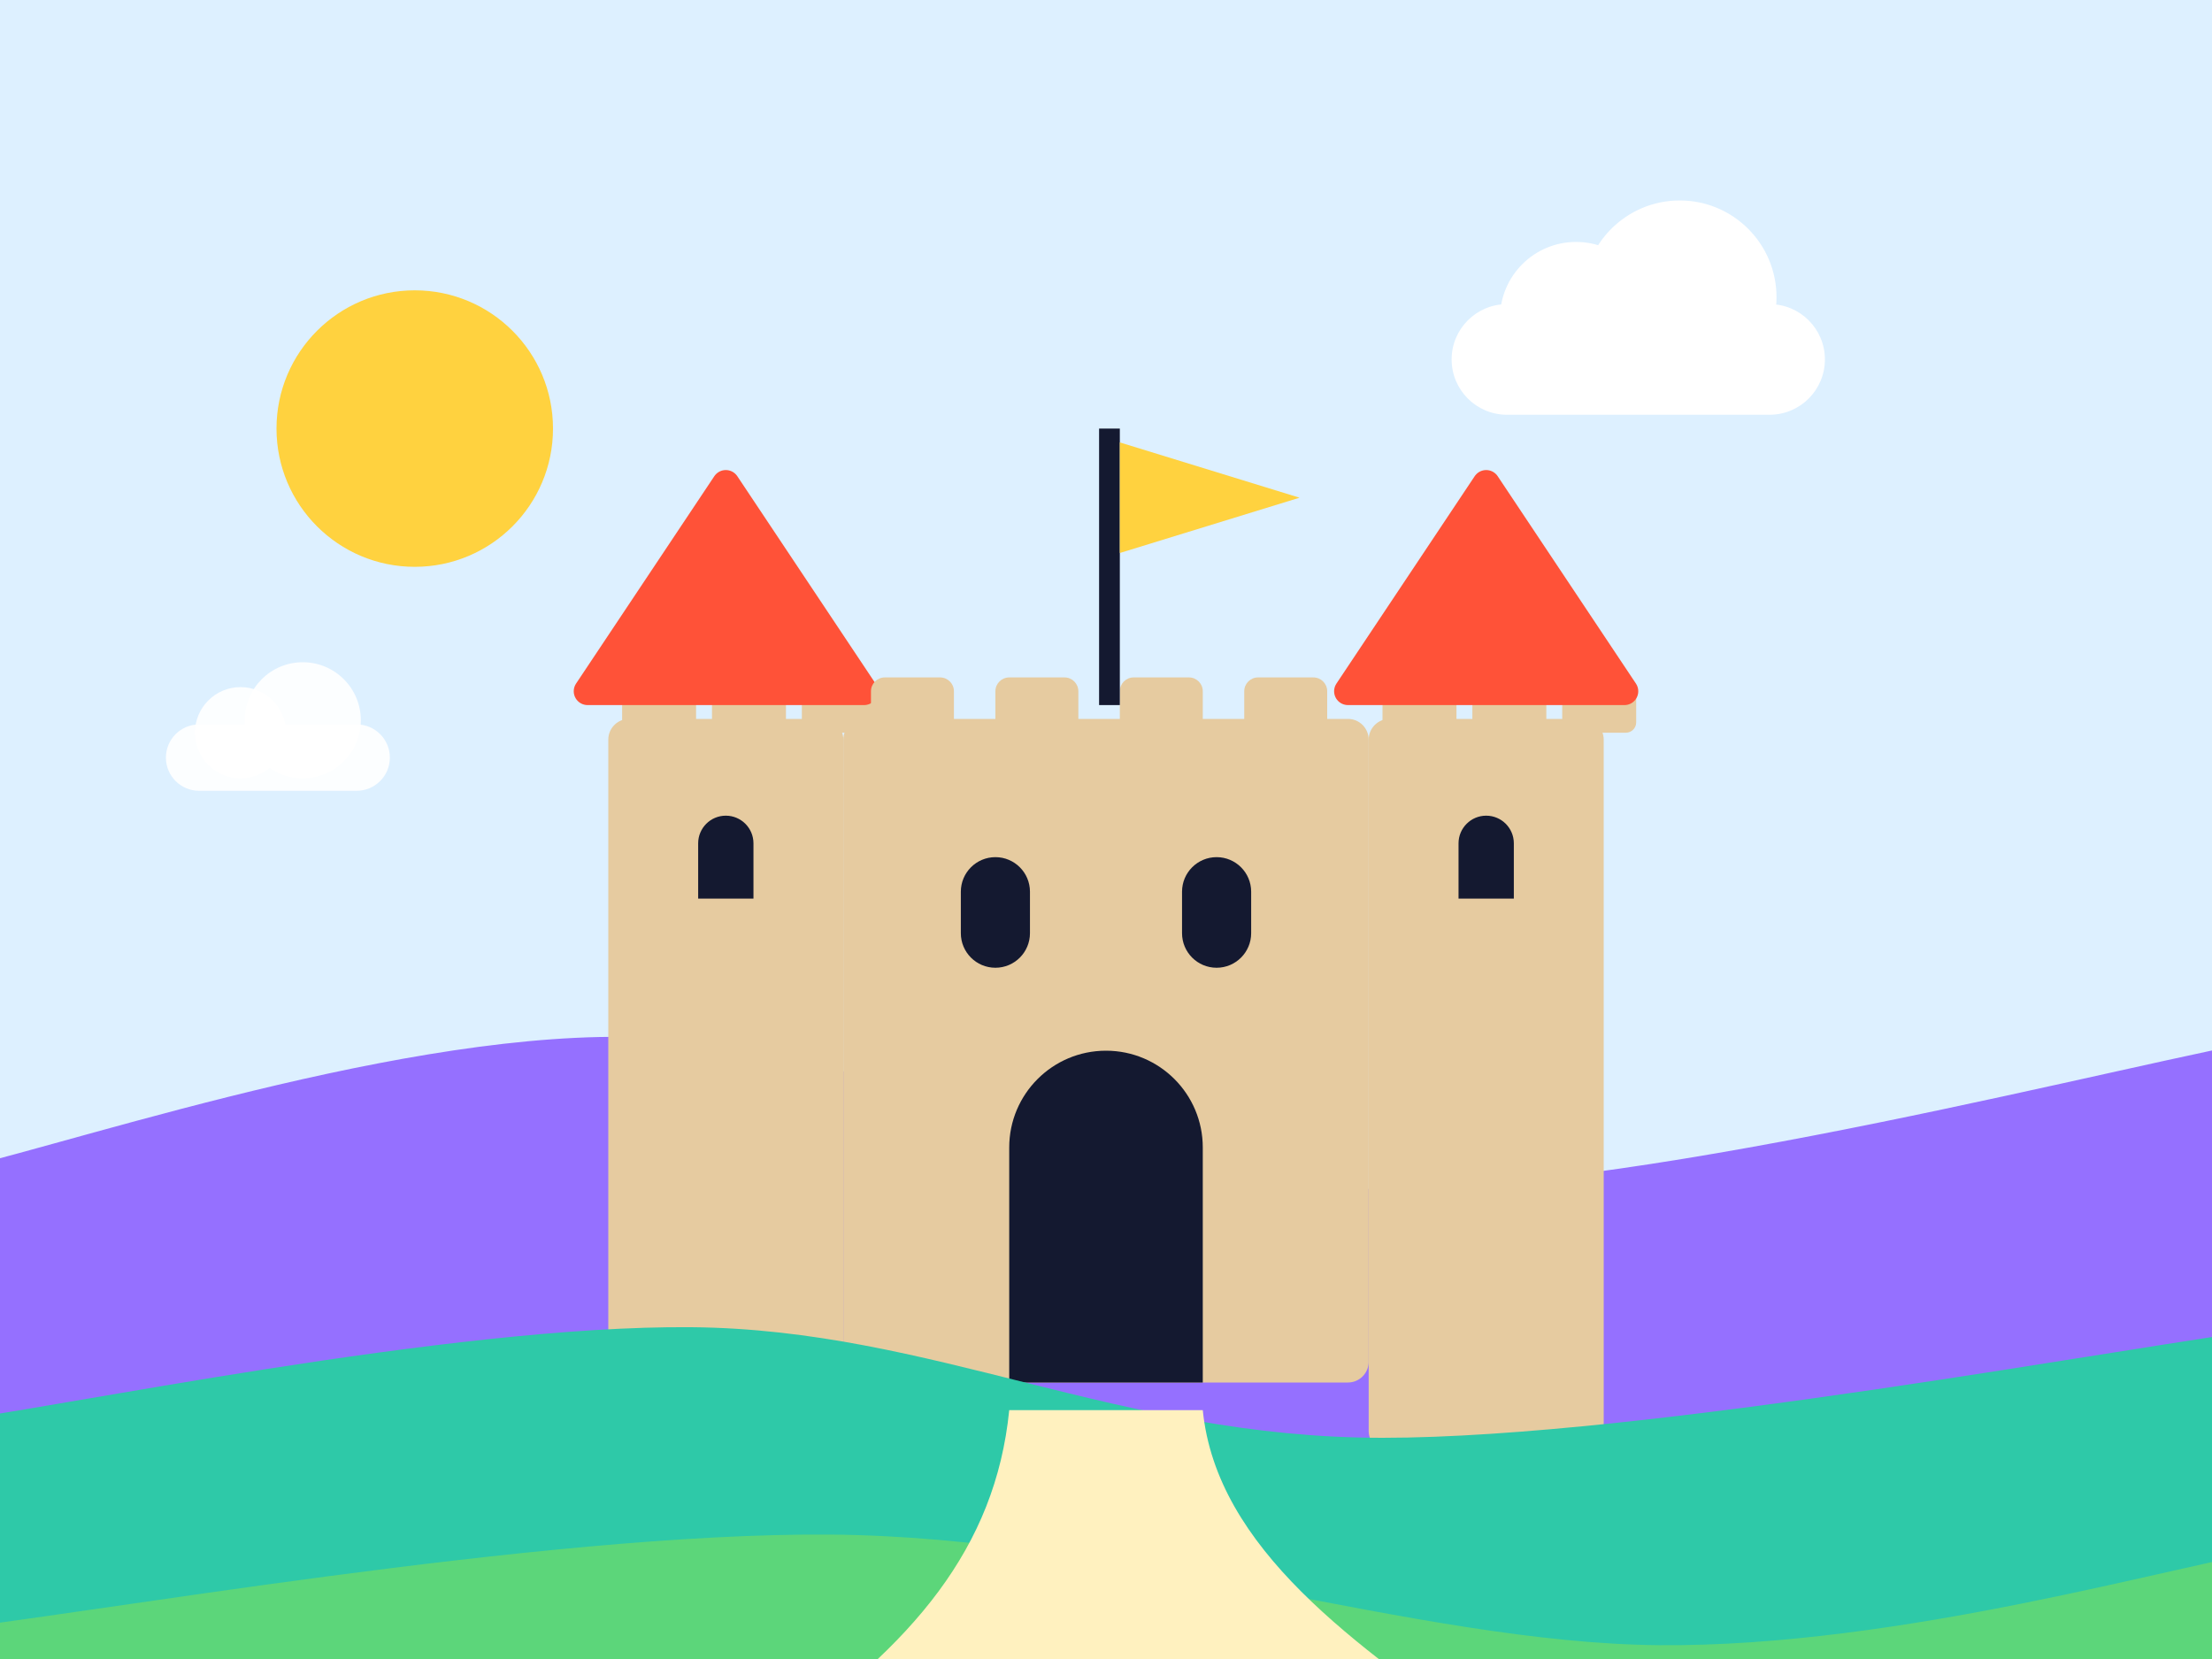
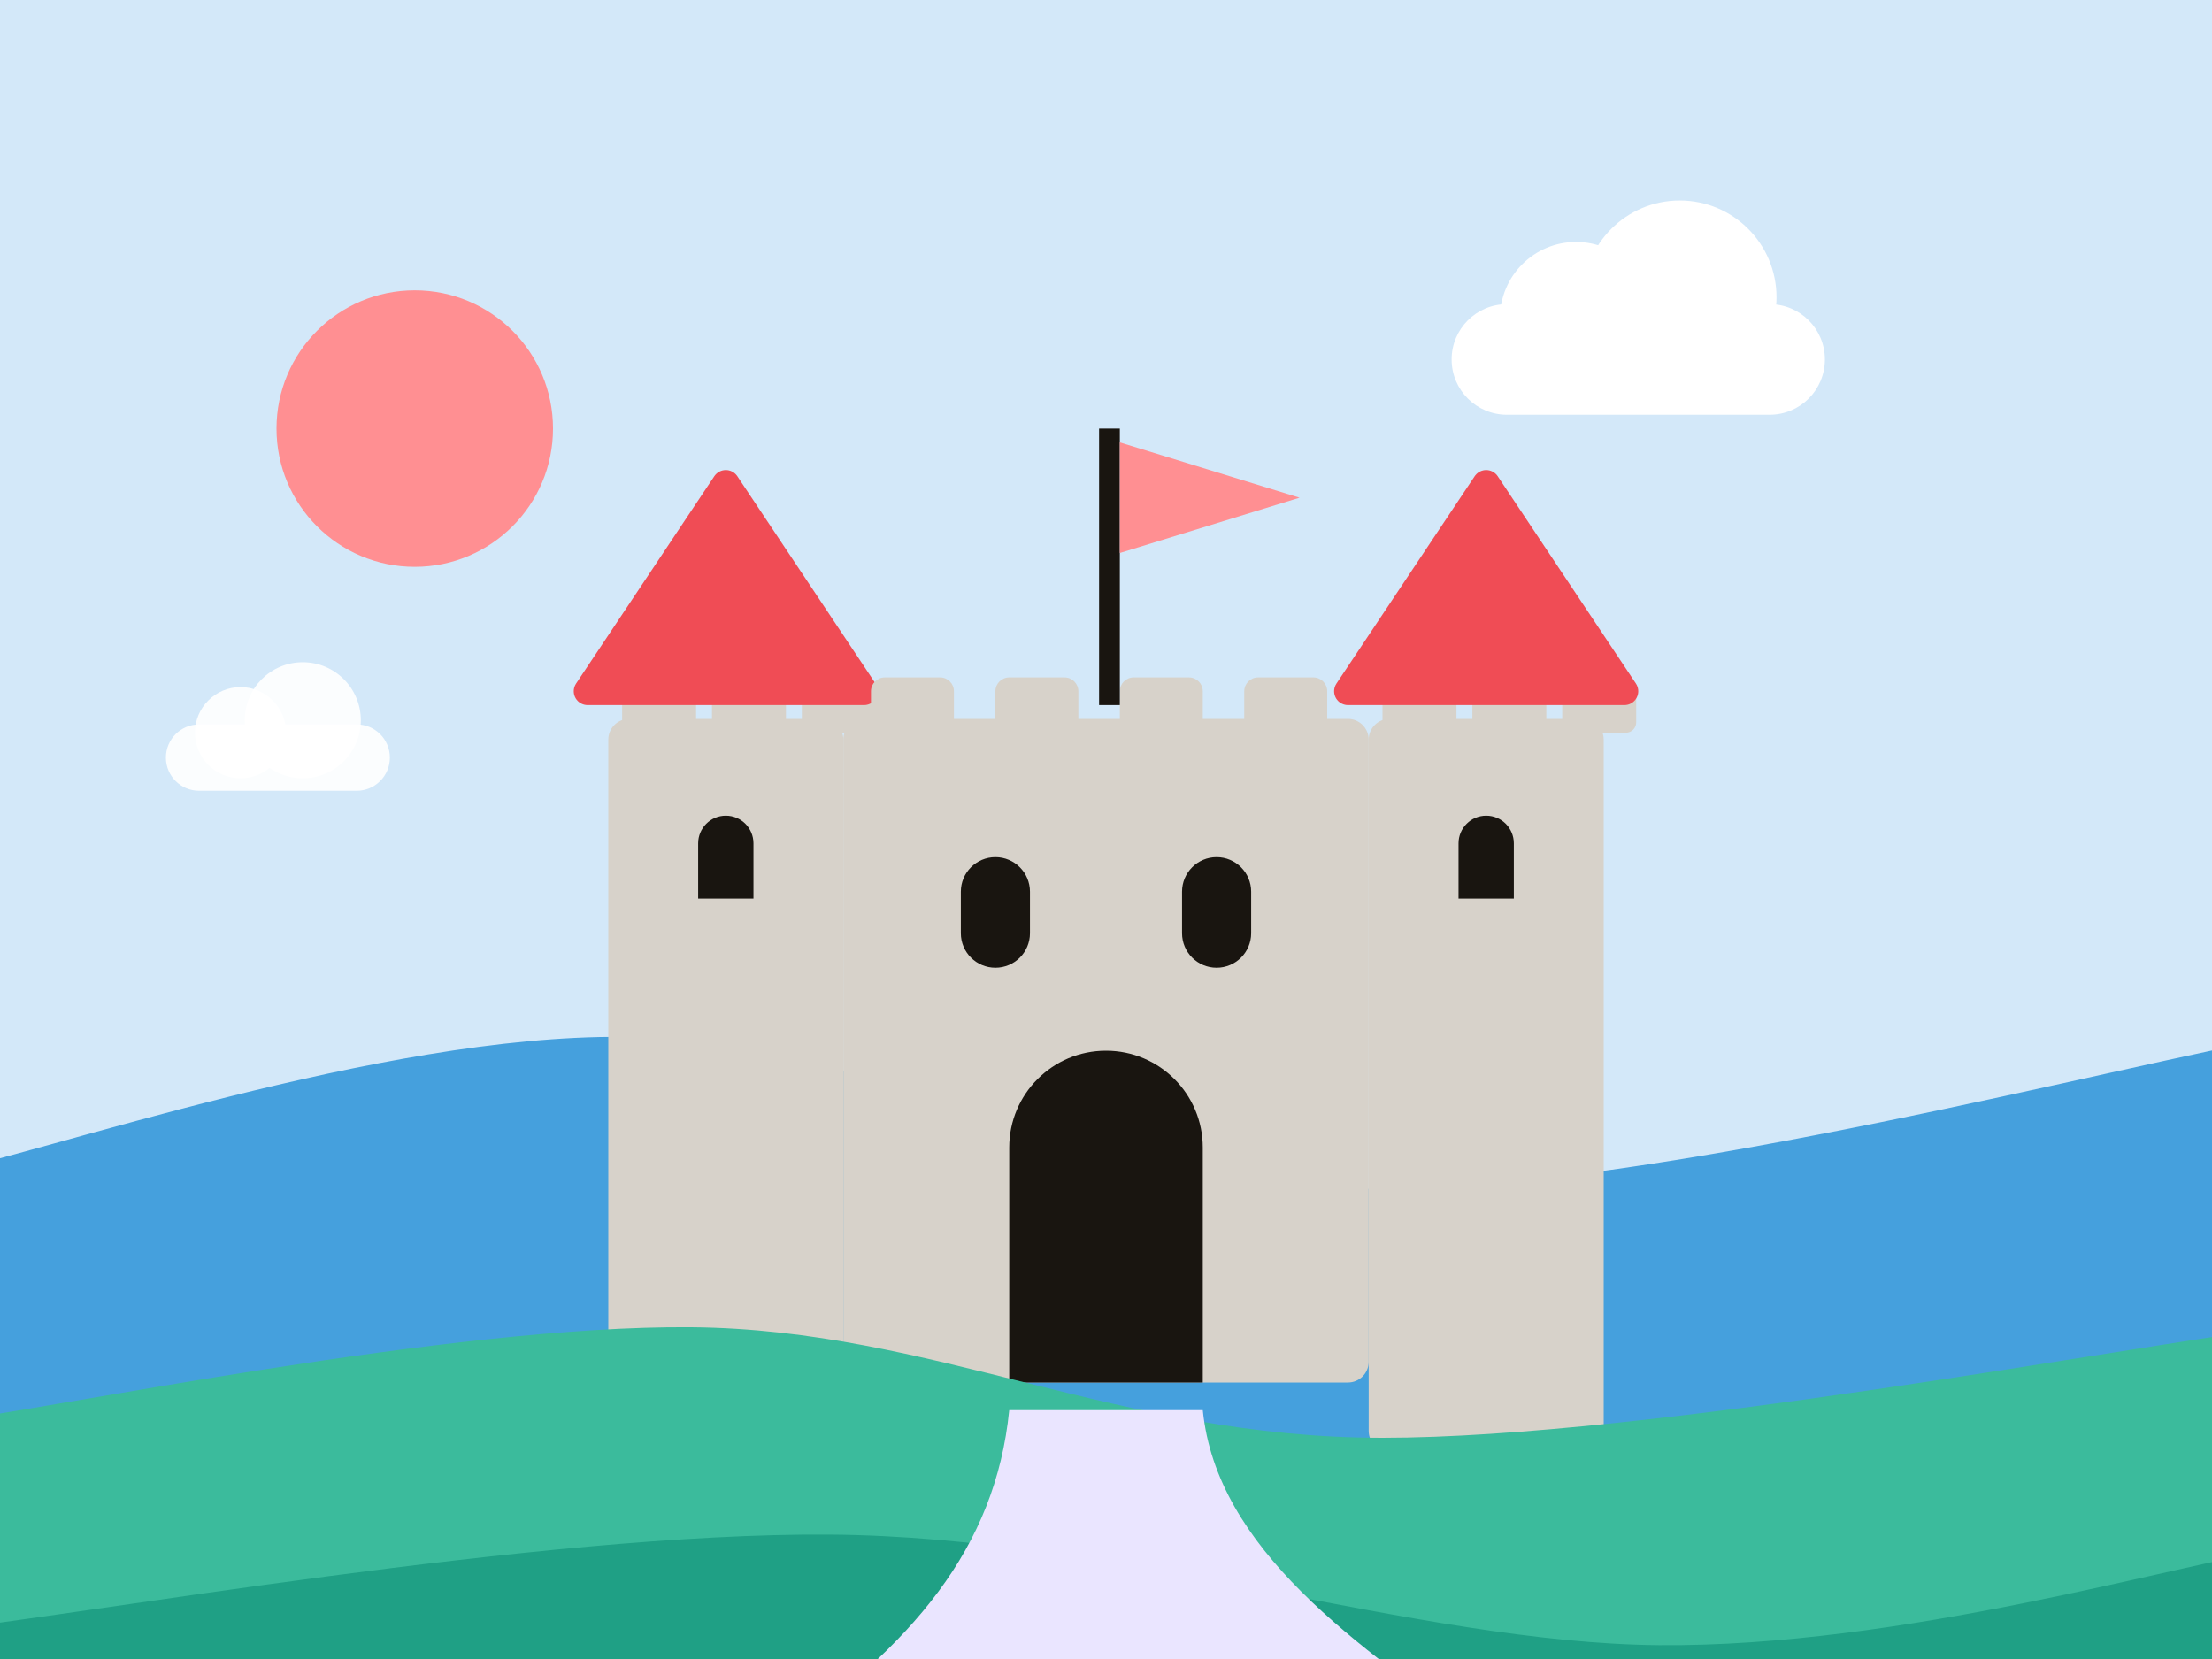
- <svg xmlns="http://www.w3.org/2000/svg" width="320" height="240" viewBox="0 0 320 240" role="img" aria-label="Castello sulla collina">
-   <rect x="0" y="0" width="320" height="240" rx="0" fill="#DDF0FF" />
-   <circle cx="60" cy="62" r="20" fill="#FFD23F" />
+ <svg xmlns="http://www.w3.org/2000/svg" width="100%" height="100%" preserveAspectRatio="xMidYMid slice" aria-hidden="true" viewBox="0 0 320 240">
+   <rect x="0" y="0" width="320" height="240" rx="0" fill="#D3E8F9" />
+   <circle cx="60" cy="62" r="20" fill="#FF8F92" />
  <g fill="#FFFFFF" fill-opacity="1">
    <rect x="210" y="44" width="54" height="16" rx="8" />
    <circle cx="228" cy="46" r="11" />
    <circle cx="243" cy="43" r="14" />
  </g>
  <g fill="#FFFFFF" fill-opacity="0.9">
    <rect x="24" y="104.8" width="32.4" height="9.6" rx="4.8" />
    <circle cx="34.8" cy="106" r="6.6" />
    <circle cx="43.8" cy="104.2" r="8.4" />
  </g>
-   <path d="M-10 170C6.7 166.7 55 149.7 90 150C125 150.3 160 172 200 172C240 172 308.3 153.7 330 150L330 250L-10 250Z" fill="#9570FF" />
-   <rect x="88" y="104" width="34" height="106" rx="3" fill="#E6CBA0" />
-   <rect x="90" y="98" width="10.7" height="8" rx="1.5" fill="#E6CBA0" />
-   <rect x="103" y="98" width="10.7" height="8" rx="1.5" fill="#E6CBA0" />
-   <rect x="116" y="98" width="10.7" height="8" rx="1.5" fill="#E6CBA0" />
-   <path d="M85 100L105 70L125 100Z" fill="#FF5238" stroke="#FF5238" stroke-width="4" stroke-linejoin="round" />
-   <path d="M101 130v-8a4 4 0 0 1 8 0v8Z" fill="#141930" />
-   <rect x="198" y="104" width="34" height="106" rx="3" fill="#E6CBA0" />
-   <rect x="200" y="98" width="10.7" height="8" rx="1.5" fill="#E6CBA0" />
-   <rect x="213" y="98" width="10.7" height="8" rx="1.5" fill="#E6CBA0" />
-   <rect x="226" y="98" width="10.7" height="8" rx="1.5" fill="#E6CBA0" />
-   <path d="M195 100L215 70L235 100Z" fill="#FF5238" stroke="#FF5238" stroke-width="4" stroke-linejoin="round" />
-   <path d="M211 130v-8a4 4 0 0 1 8 0v8Z" fill="#141930" />
-   <rect x="122" y="104" width="76" height="96" rx="3" fill="#E6CBA0" />
-   <rect x="126" y="98" width="12" height="10" rx="2" fill="#E6CBA0" />
-   <rect x="144" y="98" width="12" height="10" rx="2" fill="#E6CBA0" />
-   <rect x="162" y="98" width="12" height="10" rx="2" fill="#E6CBA0" />
-   <rect x="180" y="98" width="12" height="10" rx="2" fill="#E6CBA0" />
-   <path d="M146 200v-34a14 14 0 0 1 28 0v34Z" fill="#141930" />
-   <rect x="139" y="124" width="10" height="16" rx="5" fill="#141930" />
-   <rect x="171" y="124" width="10" height="16" rx="5" fill="#141930" />
-   <rect x="159" y="62" width="3" height="40" fill="#141930" />
-   <path d="M162 64L188 72L162 80Z" fill="#FFD23F" />
-   <path d="M-10 206C8.3 203.7 65 191.7 100 192C135 192.3 161.7 208 200 208C238.3 208 308.3 194.7 330 192L330 250L-10 250Z" fill="#2EC9A8" />
-   <path d="M-10 236C11.7 233.7 78.3 221.7 120 222C161.7 222.3 205 237.7 240 238C275 238.3 315 226.3 330 224L330 250L-10 250Z" fill="#5CD67A" />
-   <path d="M146 204L174 204C176 224 196 238 216 252L112 252C132 238 144 224 146 204Z" fill="#FFF1BF" />
+   <path d="M-10 170C6.7 166.7 55 149.7 90 150C125 150.3 160 172 200 172C240 172 308.3 153.7 330 150L330 250L-10 250Z" fill="#45A0DD" />
+   <rect x="88" y="104" width="34" height="106" rx="3" fill="#D7D2CA" />
+   <rect x="90" y="98" width="10.7" height="8" rx="1.5" fill="#D7D2CA" />
+   <rect x="103" y="98" width="10.7" height="8" rx="1.5" fill="#D7D2CA" />
+   <rect x="116" y="98" width="10.7" height="8" rx="1.5" fill="#D7D2CA" />
+   <path d="M85 100L105 70L125 100Z" fill="#F04C55" stroke="#F04C55" stroke-width="4" stroke-linejoin="round" />
+   <path d="M101 130v-8a4 4 0 0 1 8 0v8Z" fill="#191510" />
+   <rect x="198" y="104" width="34" height="106" rx="3" fill="#D7D2CA" />
+   <rect x="200" y="98" width="10.7" height="8" rx="1.5" fill="#D7D2CA" />
+   <rect x="213" y="98" width="10.7" height="8" rx="1.5" fill="#D7D2CA" />
+   <rect x="226" y="98" width="10.7" height="8" rx="1.5" fill="#D7D2CA" />
+   <path d="M195 100L215 70L235 100Z" fill="#F04C55" stroke="#F04C55" stroke-width="4" stroke-linejoin="round" />
+   <path d="M211 130v-8a4 4 0 0 1 8 0v8Z" fill="#191510" />
+   <rect x="122" y="104" width="76" height="96" rx="3" fill="#D7D2CA" />
+   <rect x="126" y="98" width="12" height="10" rx="2" fill="#D7D2CA" />
+   <rect x="144" y="98" width="12" height="10" rx="2" fill="#D7D2CA" />
+   <rect x="162" y="98" width="12" height="10" rx="2" fill="#D7D2CA" />
+   <rect x="180" y="98" width="12" height="10" rx="2" fill="#D7D2CA" />
+   <path d="M146 200v-34a14 14 0 0 1 28 0v34Z" fill="#191510" />
+   <rect x="139" y="124" width="10" height="16" rx="5" fill="#191510" />
+   <rect x="171" y="124" width="10" height="16" rx="5" fill="#191510" />
+   <rect x="159" y="62" width="3" height="40" fill="#191510" />
+   <path d="M162 64L188 72L162 80Z" fill="#FF8F92" />
+   <path d="M-10 206C8.3 203.7 65 191.7 100 192C135 192.3 161.7 208 200 208C238.3 208 308.3 194.7 330 192L330 250L-10 250Z" fill="#3BBB9C" />
+   <path d="M-10 236C11.7 233.7 78.3 221.7 120 222C161.7 222.3 205 237.7 240 238C275 238.3 315 226.3 330 224L330 250L-10 250Z" fill="#1FA085" />
+   <path d="M146 204L174 204C176 224 196 238 216 252L112 252C132 238 144 224 146 204Z" fill="#EAE5FF" />
</svg>
